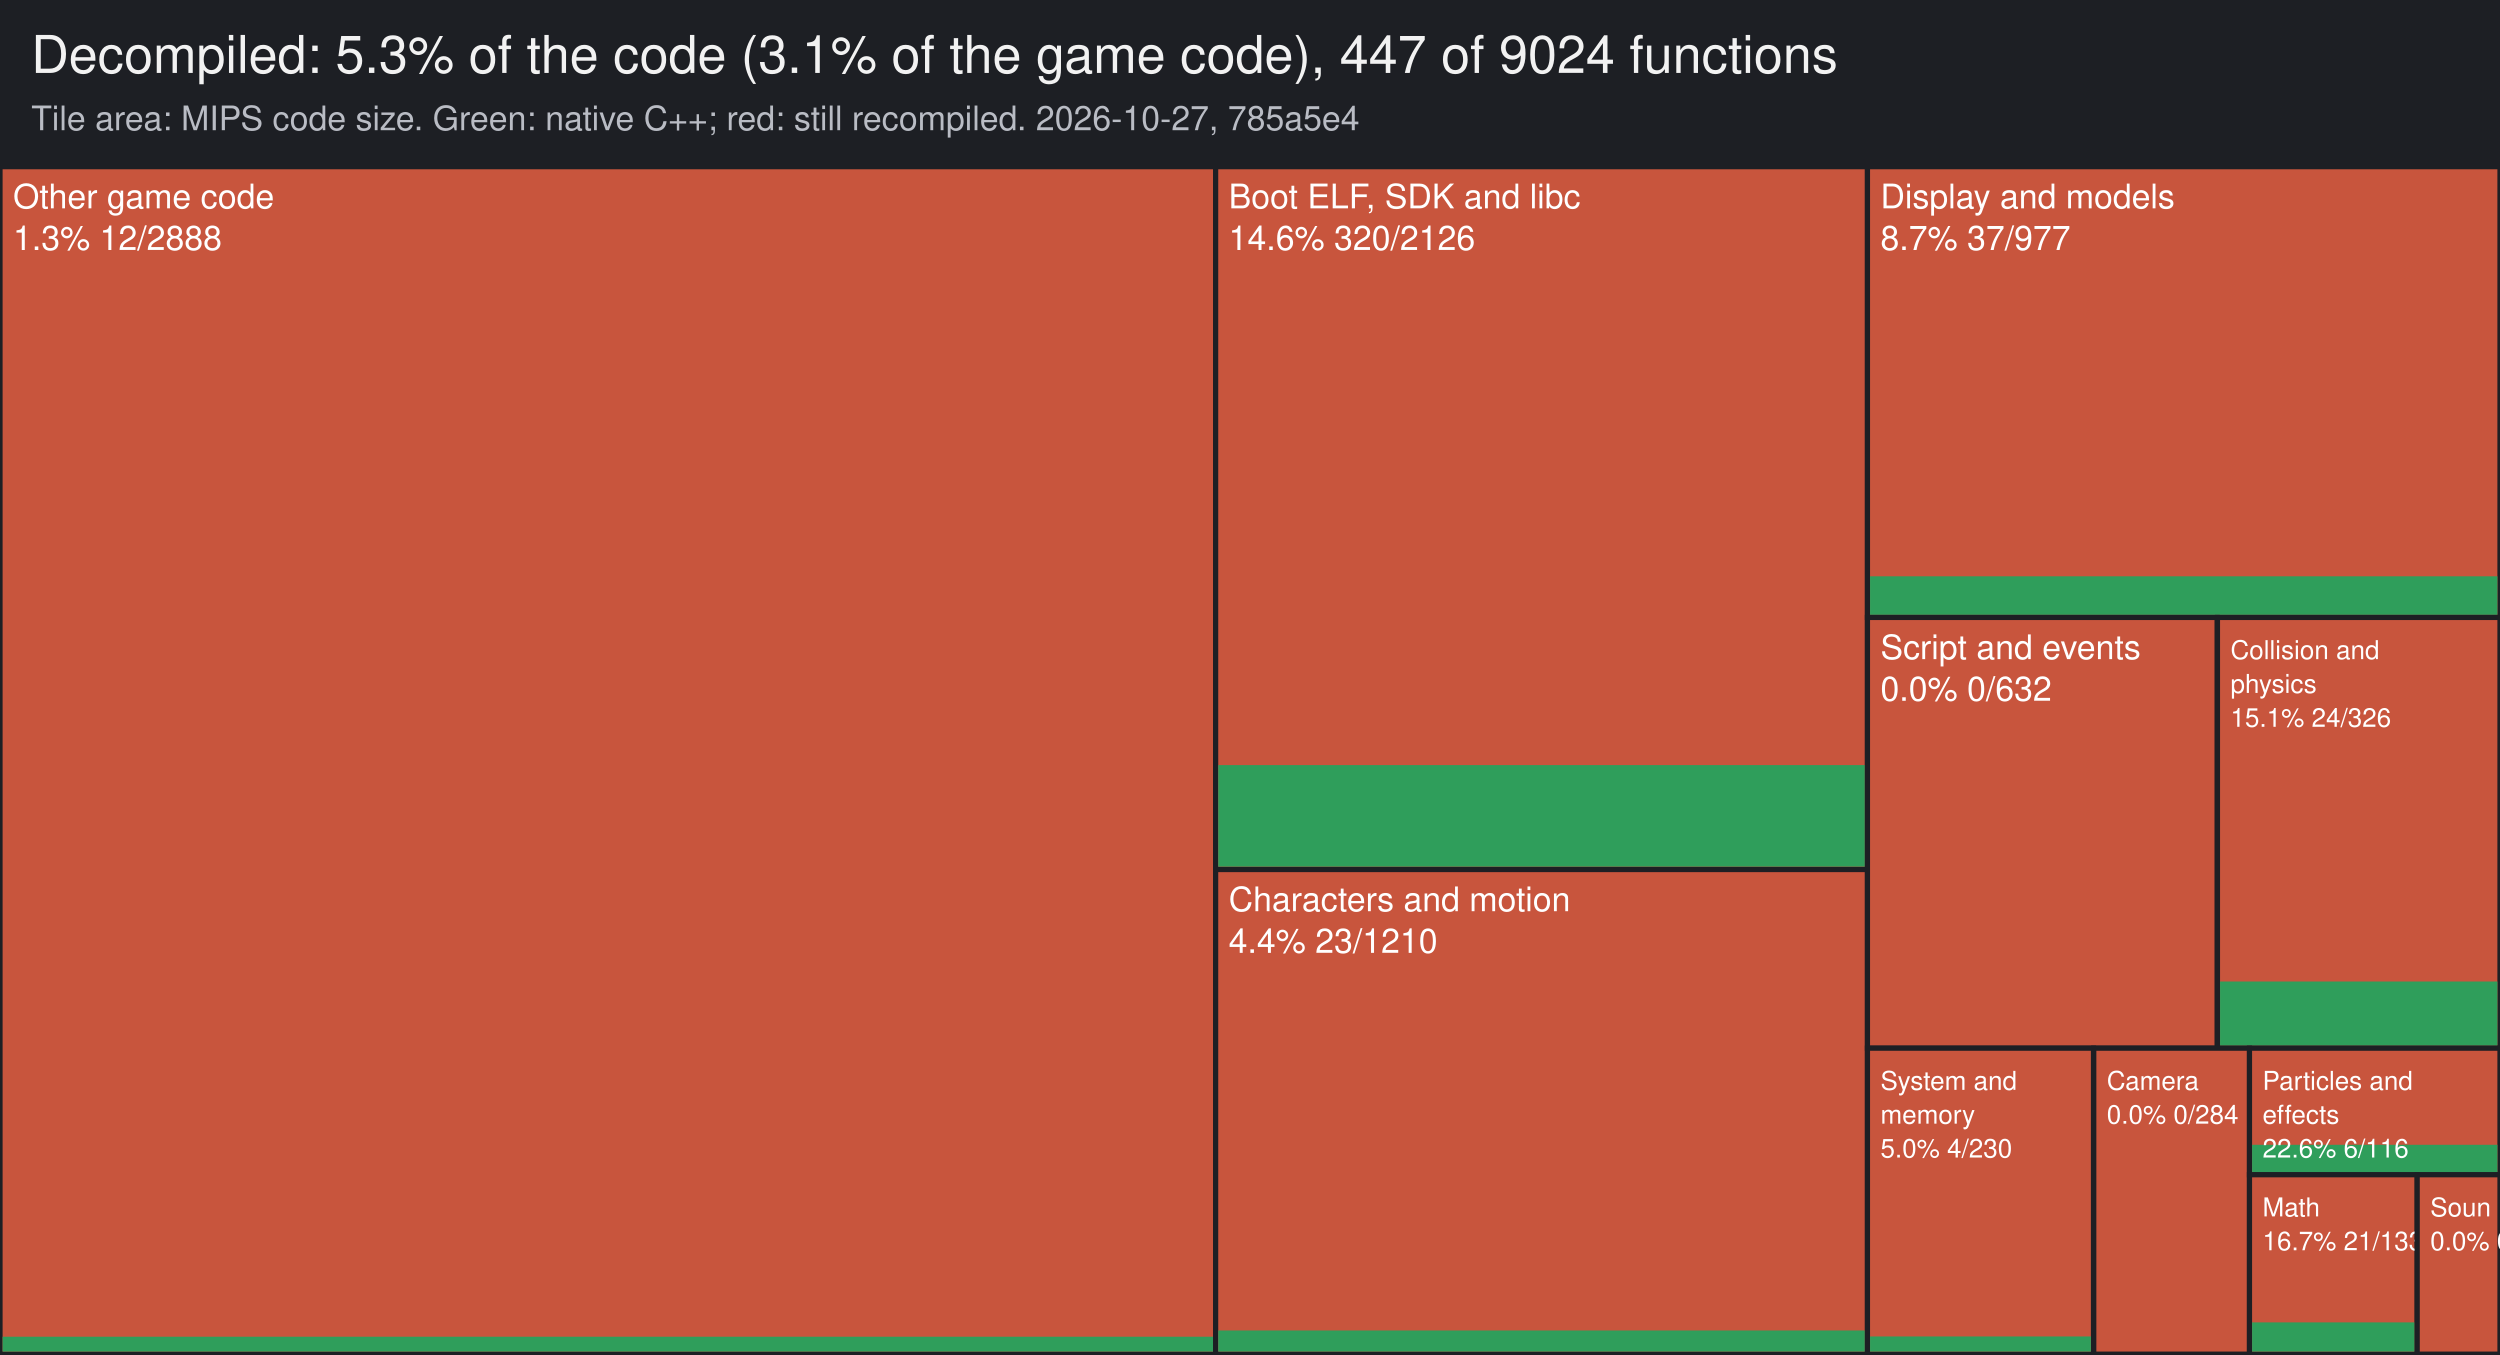
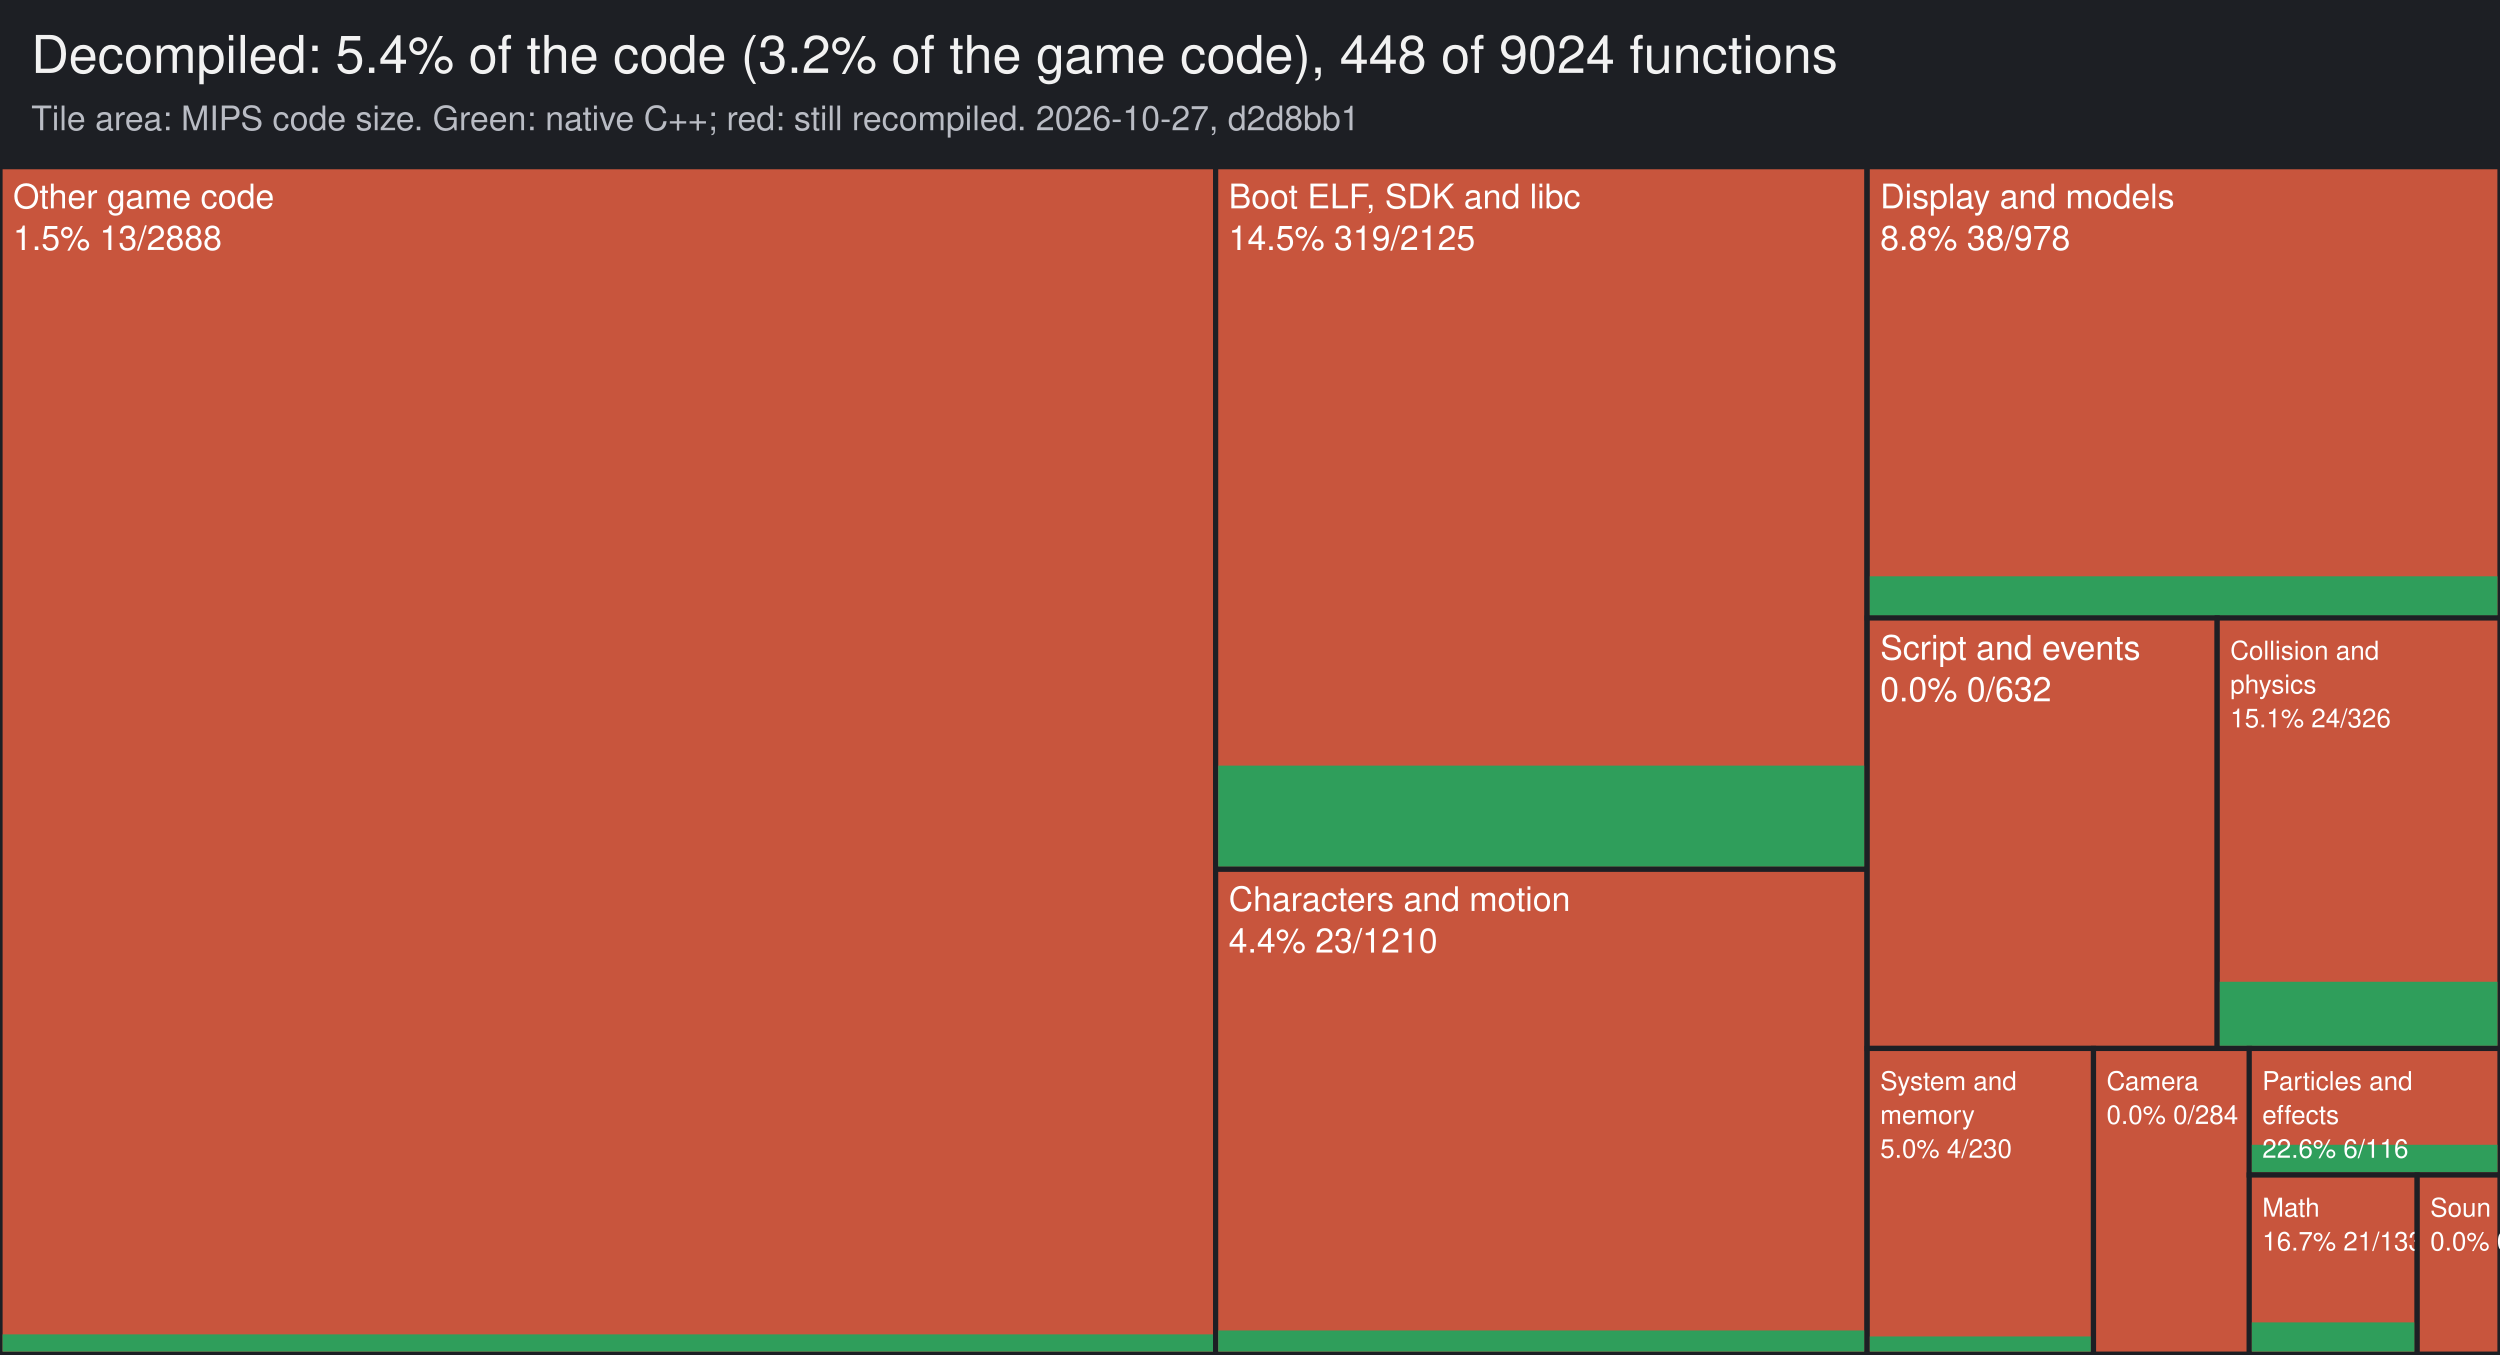
<svg xmlns="http://www.w3.org/2000/svg" width="960" height="520" font-family="Helvetica, Arial, sans-serif">
  <rect width="100%" height="100%" fill="#1d1f24" />
-   <text x="12" y="28" font-size="20" fill="#f2f2f2">Decompiled: 5.3% of the code (3.1% of the game code), 447 of 9024 functions</text>
-   <text x="12" y="50" font-size="13" fill="#b9bcc4">Tile area: MIPS code size. Green: native C++; red: still recompiled. 2026-10-27, 785a5e4</text>
+   <text x="12" y="28" font-size="20" fill="#f2f2f2">Decompiled: 5.4% of the code (3.2% of the game code), 448 of 9024 functions</text>
+   <text x="12" y="50" font-size="13" fill="#b9bcc4">Tile area: MIPS code size. Green: native C++; red: still recompiled. 2026-10-27, d2d8bb1</text>
  <rect x="0.0" y="64.0" width="466.8" height="456.0" fill="#c8553d" stroke="#1d1f24" stroke-width="2" />
-   <rect x="1.0" y="513.3" width="464.8" height="5.7" fill="#2f9e5b" />
+   <rect x="1.0" y="512.4" width="464.8" height="6.6" fill="#2f9e5b" />
  <text x="5.0" y="80.0" font-size="13" fill="#ffffff">Other game code</text>
-   <text x="5.0" y="96.0" font-size="13" fill="#ffffff">1.3%  12/2888</text>
-   <rect x="466.8" y="64.0" width="250.3" height="269.9" fill="#c8553d" stroke="#1d1f24" stroke-width="2" />
-   <rect x="467.8" y="293.8" width="248.3" height="39.0" fill="#2f9e5b" />
+   <text x="5.0" y="96.0" font-size="13" fill="#ffffff">1.5%  13/2888</text>
+   <rect x="466.8" y="64.0" width="250.1" height="269.8" fill="#c8553d" stroke="#1d1f24" stroke-width="2" />
+   <rect x="467.8" y="294.0" width="248.1" height="38.8" fill="#2f9e5b" />
  <text x="471.8" y="80.0" font-size="13" fill="#ffffff">Boot ELF, SDK and libc</text>
-   <text x="471.8" y="96.0" font-size="13" fill="#ffffff">14.6%  320/2126</text>
-   <rect x="466.8" y="333.9" width="250.3" height="186.1" fill="#c8553d" stroke="#1d1f24" stroke-width="2" />
-   <rect x="467.8" y="510.9" width="248.3" height="8.1" fill="#2f9e5b" />
-   <text x="471.8" y="349.9" font-size="13" fill="#ffffff">Characters and motion</text>
-   <text x="471.8" y="365.9" font-size="13" fill="#ffffff">4.4%  23/1210</text>
-   <rect x="717.1" y="64.0" width="242.9" height="173.1" fill="#c8553d" stroke="#1d1f24" stroke-width="2" />
-   <rect x="718.1" y="221.3" width="240.9" height="14.8" fill="#2f9e5b" />
-   <text x="722.1" y="80.0" font-size="13" fill="#ffffff">Display and models</text>
-   <text x="722.1" y="96.0" font-size="13" fill="#ffffff">8.7%  37/977</text>
-   <rect x="717.1" y="237.1" width="134.3" height="165.4" fill="#c8553d" stroke="#1d1f24" stroke-width="2" />
-   <rect x="718.1" y="401.5" width="132.3" height="0.0" fill="#2f9e5b" />
-   <text x="722.1" y="253.1" font-size="13" fill="#ffffff">Script and events</text>
-   <text x="722.1" y="269.1" font-size="13" fill="#ffffff">0.0%  0/632</text>
-   <rect x="851.5" y="237.1" width="108.5" height="165.4" fill="#c8553d" stroke="#1d1f24" stroke-width="2" />
-   <rect x="852.5" y="376.9" width="106.5" height="24.6" fill="#2f9e5b" />
-   <text x="856.5" y="253.1" font-size="10" fill="#ffffff">Collision and</text>
-   <text x="856.5" y="266.1" font-size="10" fill="#ffffff">physics</text>
-   <text x="856.5" y="279.1" font-size="10" fill="#ffffff">15.1%  24/326</text>
-   <rect x="717.1" y="402.5" width="86.8" height="117.5" fill="#c8553d" stroke="#1d1f24" stroke-width="2" />
-   <rect x="718.1" y="513.2" width="84.8" height="5.8" fill="#2f9e5b" />
-   <text x="722.1" y="418.5" font-size="10" fill="#ffffff">System and</text>
-   <text x="722.1" y="431.5" font-size="10" fill="#ffffff">memory</text>
-   <text x="722.1" y="444.5" font-size="10" fill="#ffffff">5.0%  4/230</text>
-   <rect x="804.0" y="402.5" width="59.8" height="117.5" fill="#c8553d" stroke="#1d1f24" stroke-width="2" />
-   <rect x="805.0" y="519.0" width="57.8" height="0.0" fill="#2f9e5b" />
-   <text x="809.0" y="418.5" font-size="10" fill="#ffffff">Camera</text>
-   <text x="809.0" y="431.5" font-size="10" fill="#ffffff">0.0%  0/284</text>
-   <rect x="863.8" y="402.5" width="96.2" height="48.6" fill="#c8553d" stroke="#1d1f24" stroke-width="2" />
-   <rect x="864.8" y="439.6" width="94.2" height="10.5" fill="#2f9e5b" />
-   <text x="868.8" y="418.5" font-size="10" fill="#ffffff">Particles and</text>
-   <text x="868.8" y="431.5" font-size="10" fill="#ffffff">effects</text>
-   <text x="868.8" y="444.5" font-size="10" fill="#ffffff">22.6%  6/116</text>
-   <rect x="863.8" y="451.1" width="64.4" height="68.9" fill="#c8553d" stroke="#1d1f24" stroke-width="2" />
-   <rect x="864.8" y="507.8" width="62.4" height="11.2" fill="#2f9e5b" />
-   <text x="868.8" y="467.1" font-size="10" fill="#ffffff">Math</text>
-   <text x="868.8" y="480.1" font-size="10" fill="#ffffff">16.7%  21/133</text>
-   <rect x="928.2" y="451.1" width="31.8" height="68.9" fill="#c8553d" stroke="#1d1f24" stroke-width="2" />
+   <text x="471.8" y="96.0" font-size="13" fill="#ffffff">14.5%  319/2125</text>
+   <rect x="466.8" y="333.8" width="250.1" height="186.2" fill="#c8553d" stroke="#1d1f24" stroke-width="2" />
+   <rect x="467.8" y="510.9" width="248.1" height="8.1" fill="#2f9e5b" />
+   <text x="471.8" y="349.8" font-size="13" fill="#ffffff">Characters and motion</text>
+   <text x="471.8" y="365.8" font-size="13" fill="#ffffff">4.4%  23/1210</text>
+   <rect x="717.0" y="64.0" width="243.0" height="173.3" fill="#c8553d" stroke="#1d1f24" stroke-width="2" />
+   <rect x="718.0" y="221.3" width="241.0" height="15.1" fill="#2f9e5b" />
+   <text x="722.0" y="80.0" font-size="13" fill="#ffffff">Display and models</text>
+   <text x="722.0" y="96.0" font-size="13" fill="#ffffff">8.8%  38/978</text>
+   <rect x="717.0" y="237.3" width="134.4" height="165.3" fill="#c8553d" stroke="#1d1f24" stroke-width="2" />
+   <rect x="718.0" y="401.6" width="132.4" height="0.0" fill="#2f9e5b" />
+   <text x="722.0" y="253.3" font-size="13" fill="#ffffff">Script and events</text>
+   <text x="722.0" y="269.3" font-size="13" fill="#ffffff">0.0%  0/632</text>
+   <rect x="851.4" y="237.3" width="108.6" height="165.3" fill="#c8553d" stroke="#1d1f24" stroke-width="2" />
+   <rect x="852.4" y="377.0" width="106.6" height="24.6" fill="#2f9e5b" />
+   <text x="856.4" y="253.3" font-size="10" fill="#ffffff">Collision and</text>
+   <text x="856.4" y="266.3" font-size="10" fill="#ffffff">physics</text>
+   <text x="856.4" y="279.3" font-size="10" fill="#ffffff">15.1%  24/326</text>
+   <rect x="717.0" y="402.6" width="86.9" height="117.4" fill="#c8553d" stroke="#1d1f24" stroke-width="2" />
+   <rect x="718.0" y="513.2" width="84.9" height="5.8" fill="#2f9e5b" />
+   <text x="722.0" y="418.6" font-size="10" fill="#ffffff">System and</text>
+   <text x="722.0" y="431.6" font-size="10" fill="#ffffff">memory</text>
+   <text x="722.0" y="444.6" font-size="10" fill="#ffffff">5.0%  4/230</text>
+   <rect x="803.9" y="402.6" width="59.9" height="117.4" fill="#c8553d" stroke="#1d1f24" stroke-width="2" />
+   <rect x="804.9" y="519.0" width="57.9" height="0.0" fill="#2f9e5b" />
+   <text x="808.9" y="418.6" font-size="10" fill="#ffffff">Camera</text>
+   <text x="808.9" y="431.6" font-size="10" fill="#ffffff">0.0%  0/284</text>
+   <rect x="863.7" y="402.6" width="96.3" height="48.6" fill="#c8553d" stroke="#1d1f24" stroke-width="2" />
+   <rect x="864.7" y="439.6" width="94.3" height="10.5" fill="#2f9e5b" />
+   <text x="868.7" y="418.6" font-size="10" fill="#ffffff">Particles and</text>
+   <text x="868.7" y="431.6" font-size="10" fill="#ffffff">effects</text>
+   <text x="868.7" y="444.6" font-size="10" fill="#ffffff">22.6%  6/116</text>
+   <rect x="863.7" y="451.2" width="64.5" height="68.8" fill="#c8553d" stroke="#1d1f24" stroke-width="2" />
+   <rect x="864.7" y="507.8" width="62.5" height="11.2" fill="#2f9e5b" />
+   <text x="868.7" y="467.2" font-size="10" fill="#ffffff">Math</text>
+   <text x="868.7" y="480.2" font-size="10" fill="#ffffff">16.7%  21/133</text>
+   <rect x="928.2" y="451.2" width="31.8" height="68.8" fill="#c8553d" stroke="#1d1f24" stroke-width="2" />
  <rect x="929.2" y="519.0" width="29.8" height="0.0" fill="#2f9e5b" />
-   <text x="933.2" y="467.1" font-size="10" fill="#ffffff">Soun</text>
-   <text x="933.2" y="480.1" font-size="10" fill="#ffffff">0.0%  0/102</text>
+   <text x="933.2" y="467.2" font-size="10" fill="#ffffff">Soun</text>
+   <text x="933.2" y="480.2" font-size="10" fill="#ffffff">0.0%  0/102</text>
</svg>
